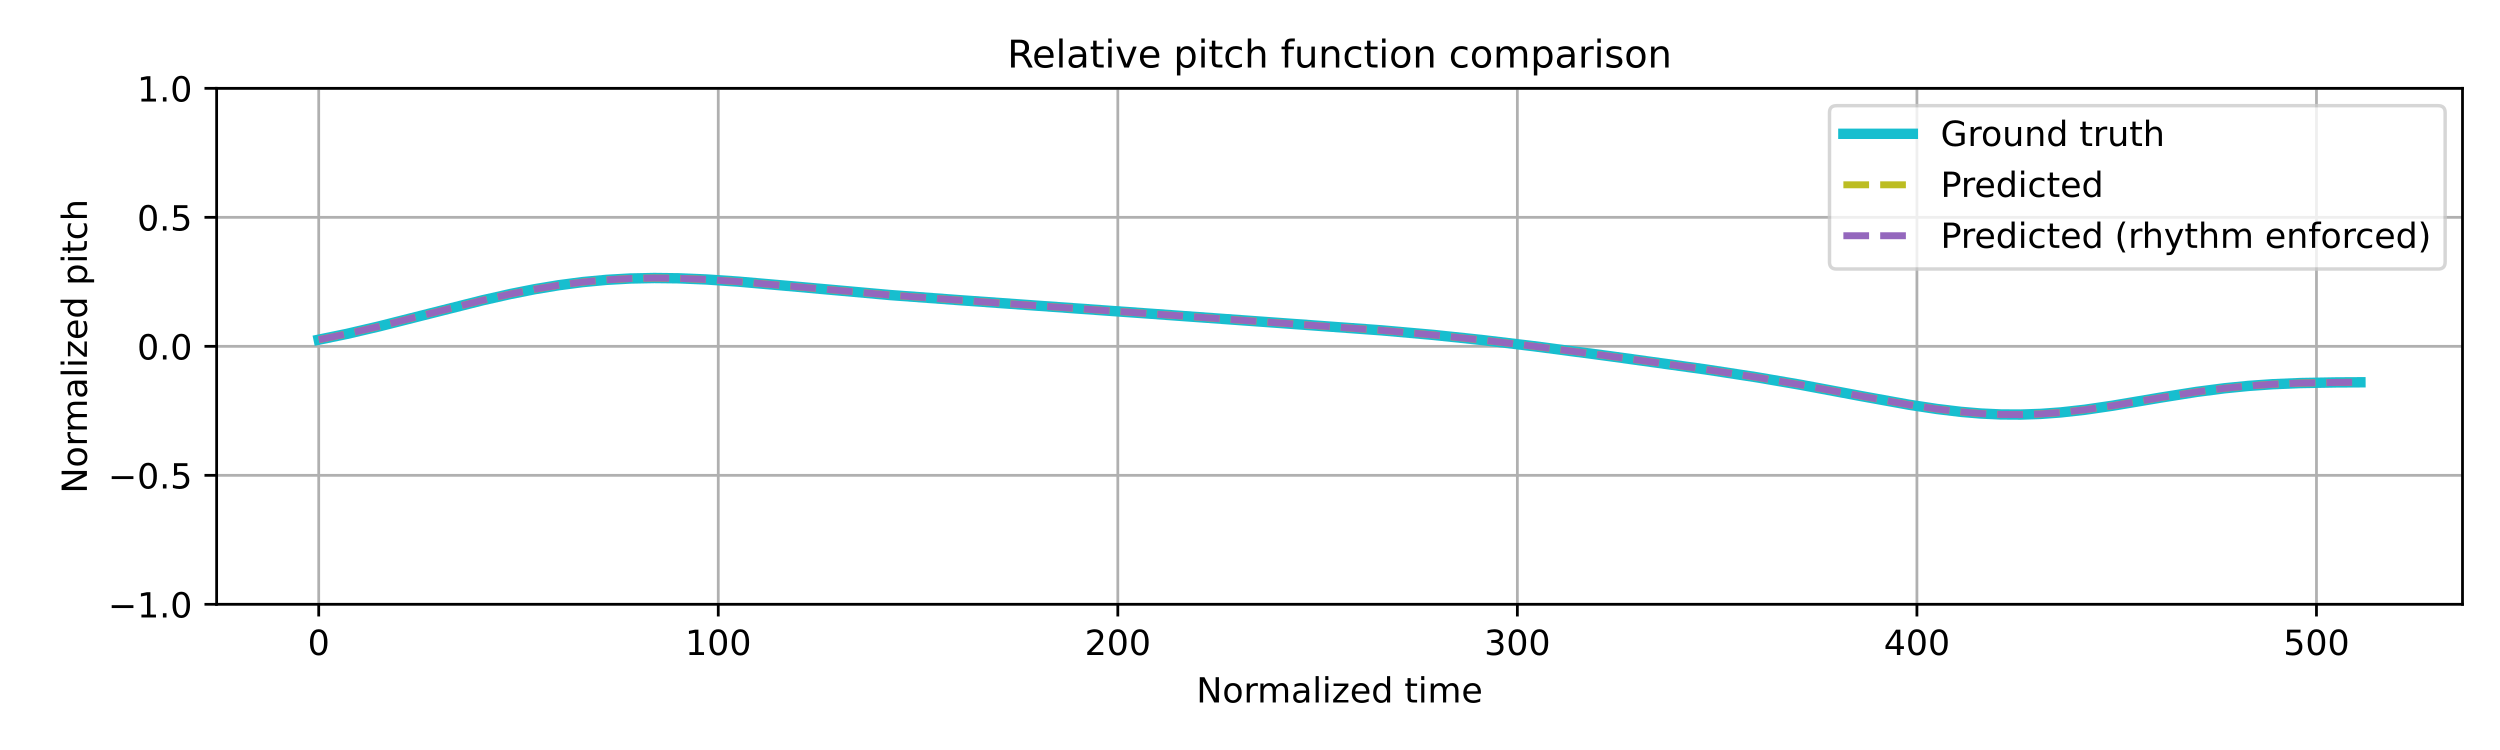
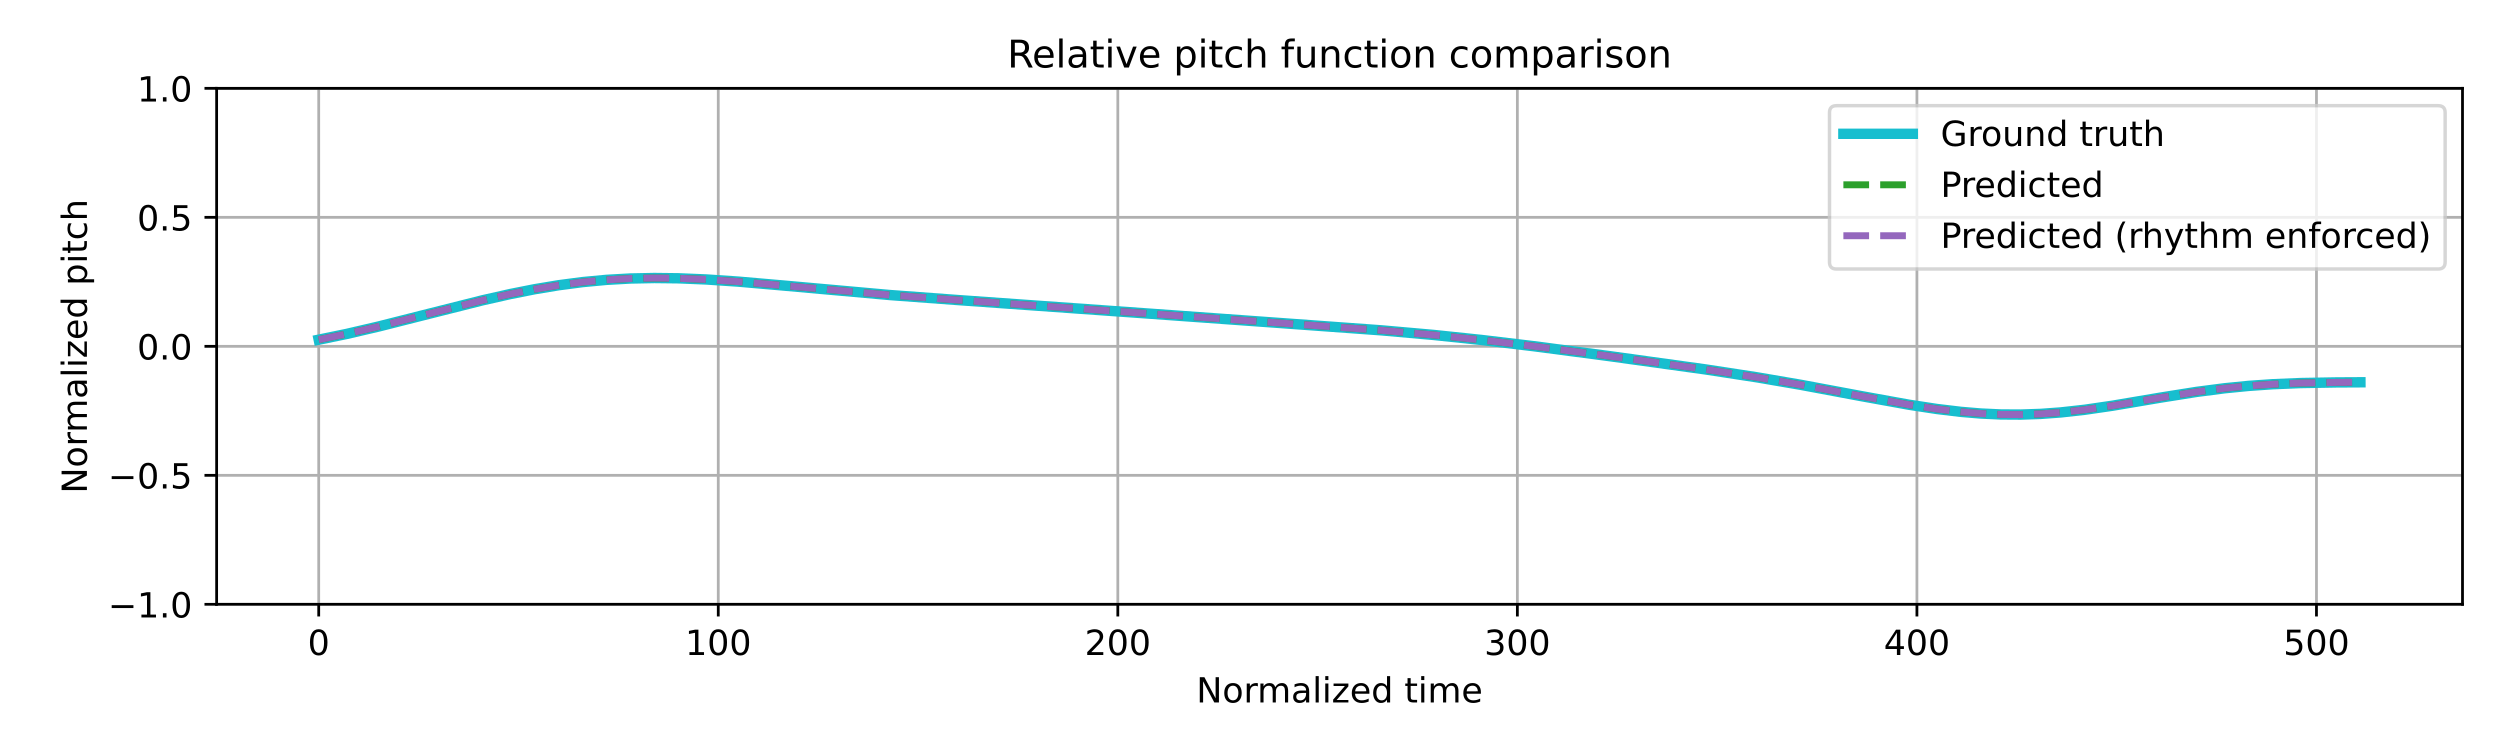
<svg xmlns="http://www.w3.org/2000/svg" xmlns:xlink="http://www.w3.org/1999/xlink" width="720pt" height="216pt" viewBox="0 0 720 216" version="1.1">
  <defs>
    <style type="text/css">*{stroke-linejoin: round; stroke-linecap: butt}</style>
  </defs>
  <g id="figure_1">
    <g id="patch_1">
      <path d="M 0 216  L 720 216  L 720 0  L 0 0  z " style="fill: #ffffff" />
    </g>
    <g id="axes_1">
      <g id="patch_2">
        <path d="M 62.39 174.04  L 709.2 174.04  L 709.2 25.44  L 62.39 25.44  z " style="fill: #ffffff" />
      </g>
      <g id="matplotlib.axis_1">
        <g id="xtick_1">
          <g id="line2d_1">
-             <path d="M 91.79 174.04  L 91.79 25.44  " clip-path="url(#p017bcaff00)" style="fill: none; stroke: #b0b0b0; stroke-width: 0.8; stroke-linecap: square" />
+             <path d="M 91.79 174.04  L 91.79 25.44  " clip-path="url(#pc39dac0de6)" style="fill: none; stroke: #b0b0b0; stroke-width: 0.8; stroke-linecap: square" />
          </g>
          <g id="line2d_2">
            <defs>
-               <path id="m28fe8fdbf1" d="M 0 0  L 0 3.5  " style="stroke: #000000; stroke-width: 0.8" />
-             </defs>
-             <g>
-               <use xlink:href="#m28fe8fdbf1" x="91.79" y="174.04" style="stroke: #000000; stroke-width: 0.8" />
+               <path id="m6694a2630f" d="M 0 0  L 0 3.5  " style="stroke: #000000; stroke-width: 0.8" />
+             </defs>
+             <g>
+               <use xlink:href="#m6694a2630f" x="91.79" y="174.04" style="stroke: #000000; stroke-width: 0.8" />
            </g>
          </g>
          <g id="text_1">
            <g transform="translate(88.60921 188.6384) scale(0.1 -0.1)">
              <defs>
                <path id="DejaVuSans-30" d="M 2034 4250  Q 1547 4250 1301 3770  Q 1056 3291 1056 2328  Q 1056 1369 1301 889  Q 1547 409 2034 409  Q 2525 409 2770 889  Q 3016 1369 3016 2328  Q 3016 3291 2770 3770  Q 2525 4250 2034 4250  z M 2034 4750  Q 2819 4750 3233 4129  Q 3647 3509 3647 2328  Q 3647 1150 3233 529  Q 2819 -91 2034 -91  Q 1250 -91 836 529  Q 422 1150 422 2328  Q 422 3509 836 4129  Q 1250 4750 2034 4750  z " transform="scale(0.015625)" />
              </defs>
              <use xlink:href="#DejaVuSans-30" />
            </g>
          </g>
        </g>
        <g id="xtick_2">
          <g id="line2d_3">
-             <path d="M 206.861 174.04  L 206.861 25.44  " clip-path="url(#p017bcaff00)" style="fill: none; stroke: #b0b0b0; stroke-width: 0.8; stroke-linecap: square" />
+             <path d="M 206.861 174.04  L 206.861 25.44  " clip-path="url(#pc39dac0de6)" style="fill: none; stroke: #b0b0b0; stroke-width: 0.8; stroke-linecap: square" />
          </g>
          <g id="line2d_4">
            <g>
-               <use xlink:href="#m28fe8fdbf1" x="206.861" y="174.04" style="stroke: #000000; stroke-width: 0.8" />
+               <use xlink:href="#m6694a2630f" x="206.861" y="174.04" style="stroke: #000000; stroke-width: 0.8" />
            </g>
          </g>
          <g id="text_2">
            <g transform="translate(197.317 188.6384) scale(0.1 -0.1)">
              <defs>
                <path id="DejaVuSans-31" d="M 794 531  L 1825 531  L 1825 4091  L 703 3866  L 703 4441  L 1819 4666  L 2450 4666  L 2450 531  L 3481 531  L 3481 0  L 794 0  L 794 531  z " transform="scale(0.015625)" />
              </defs>
              <use xlink:href="#DejaVuSans-31" />
              <use xlink:href="#DejaVuSans-30" transform="translate(63.62305 0)" />
              <use xlink:href="#DejaVuSans-30" transform="translate(127.2461 0)" />
            </g>
          </g>
        </g>
        <g id="xtick_3">
          <g id="line2d_5">
-             <path d="M 321.931 174.04  L 321.931 25.44  " clip-path="url(#p017bcaff00)" style="fill: none; stroke: #b0b0b0; stroke-width: 0.8; stroke-linecap: square" />
+             <path d="M 321.931 174.04  L 321.931 25.44  " clip-path="url(#pc39dac0de6)" style="fill: none; stroke: #b0b0b0; stroke-width: 0.8; stroke-linecap: square" />
          </g>
          <g id="line2d_6">
            <g>
-               <use xlink:href="#m28fe8fdbf1" x="321.931" y="174.04" style="stroke: #000000; stroke-width: 0.8" />
+               <use xlink:href="#m6694a2630f" x="321.931" y="174.04" style="stroke: #000000; stroke-width: 0.8" />
            </g>
          </g>
          <g id="text_3">
            <g transform="translate(312.3872 188.6384) scale(0.1 -0.1)">
              <defs>
                <path id="DejaVuSans-32" d="M 1228 531  L 3431 531  L 3431 0  L 469 0  L 469 531  Q 828 903 1448 1529  Q 2069 2156 2228 2338  Q 2531 2678 2651 2914  Q 2772 3150 2772 3378  Q 2772 3750 2511 3984  Q 2250 4219 1831 4219  Q 1534 4219 1204 4116  Q 875 4013 500 3803  L 500 4441  Q 881 4594 1212 4672  Q 1544 4750 1819 4750  Q 2544 4750 2975 4387  Q 3406 4025 3406 3419  Q 3406 3131 3298 2873  Q 3191 2616 2906 2266  Q 2828 2175 2409 1742  Q 1991 1309 1228 531  z " transform="scale(0.015625)" />
              </defs>
              <use xlink:href="#DejaVuSans-32" />
              <use xlink:href="#DejaVuSans-30" transform="translate(63.62305 0)" />
              <use xlink:href="#DejaVuSans-30" transform="translate(127.2461 0)" />
            </g>
          </g>
        </g>
        <g id="xtick_4">
          <g id="line2d_7">
-             <path d="M 437.001 174.04  L 437.001 25.44  " clip-path="url(#p017bcaff00)" style="fill: none; stroke: #b0b0b0; stroke-width: 0.8; stroke-linecap: square" />
+             <path d="M 437.001 174.04  L 437.001 25.44  " clip-path="url(#pc39dac0de6)" style="fill: none; stroke: #b0b0b0; stroke-width: 0.8; stroke-linecap: square" />
          </g>
          <g id="line2d_8">
            <g>
-               <use xlink:href="#m28fe8fdbf1" x="437.001" y="174.04" style="stroke: #000000; stroke-width: 0.8" />
+               <use xlink:href="#m6694a2630f" x="437.001" y="174.04" style="stroke: #000000; stroke-width: 0.8" />
            </g>
          </g>
          <g id="text_4">
            <g transform="translate(427.4575 188.6384) scale(0.1 -0.1)">
              <defs>
                <path id="DejaVuSans-33" d="M 2597 2516  Q 3050 2419 3304 2112  Q 3559 1806 3559 1356  Q 3559 666 3084 287  Q 2609 -91 1734 -91  Q 1441 -91 1130 -33  Q 819 25 488 141  L 488 750  Q 750 597 1062 519  Q 1375 441 1716 441  Q 2309 441 2620 675  Q 2931 909 2931 1356  Q 2931 1769 2642 2001  Q 2353 2234 1838 2234  L 1294 2234  L 1294 2753  L 1863 2753  Q 2328 2753 2575 2939  Q 2822 3125 2822 3475  Q 2822 3834 2567 4026  Q 2313 4219 1838 4219  Q 1578 4219 1281 4162  Q 984 4106 628 3988  L 628 4550  Q 988 4650 1302 4700  Q 1616 4750 1894 4750  Q 2613 4750 3031 4423  Q 3450 4097 3450 3541  Q 3450 3153 3228 2886  Q 3006 2619 2597 2516  z " transform="scale(0.015625)" />
              </defs>
              <use xlink:href="#DejaVuSans-33" />
              <use xlink:href="#DejaVuSans-30" transform="translate(63.62305 0)" />
              <use xlink:href="#DejaVuSans-30" transform="translate(127.2461 0)" />
            </g>
          </g>
        </g>
        <g id="xtick_5">
          <g id="line2d_9">
-             <path d="M 552.072 174.04  L 552.072 25.44  " clip-path="url(#p017bcaff00)" style="fill: none; stroke: #b0b0b0; stroke-width: 0.8; stroke-linecap: square" />
+             <path d="M 552.072 174.04  L 552.072 25.44  " clip-path="url(#pc39dac0de6)" style="fill: none; stroke: #b0b0b0; stroke-width: 0.8; stroke-linecap: square" />
          </g>
          <g id="line2d_10">
            <g>
-               <use xlink:href="#m28fe8fdbf1" x="552.072" y="174.04" style="stroke: #000000; stroke-width: 0.8" />
+               <use xlink:href="#m6694a2630f" x="552.072" y="174.04" style="stroke: #000000; stroke-width: 0.8" />
            </g>
          </g>
          <g id="text_5">
            <g transform="translate(542.5278 188.6384) scale(0.1 -0.1)">
              <defs>
                <path id="DejaVuSans-34" d="M 2419 4116  L 825 1625  L 2419 1625  L 2419 4116  z M 2253 4666  L 3047 4666  L 3047 1625  L 3713 1625  L 3713 1100  L 3047 1100  L 3047 0  L 2419 0  L 2419 1100  L 313 1100  L 313 1709  L 2253 4666  z " transform="scale(0.015625)" />
              </defs>
              <use xlink:href="#DejaVuSans-34" />
              <use xlink:href="#DejaVuSans-30" transform="translate(63.62305 0)" />
              <use xlink:href="#DejaVuSans-30" transform="translate(127.2461 0)" />
            </g>
          </g>
        </g>
        <g id="xtick_6">
          <g id="line2d_11">
-             <path d="M 667.142 174.04  L 667.142 25.44  " clip-path="url(#p017bcaff00)" style="fill: none; stroke: #b0b0b0; stroke-width: 0.8; stroke-linecap: square" />
+             <path d="M 667.142 174.04  L 667.142 25.44  " clip-path="url(#pc39dac0de6)" style="fill: none; stroke: #b0b0b0; stroke-width: 0.8; stroke-linecap: square" />
          </g>
          <g id="line2d_12">
            <g>
-               <use xlink:href="#m28fe8fdbf1" x="667.142" y="174.04" style="stroke: #000000; stroke-width: 0.8" />
+               <use xlink:href="#m6694a2630f" x="667.142" y="174.04" style="stroke: #000000; stroke-width: 0.8" />
            </g>
          </g>
          <g id="text_6">
            <g transform="translate(657.5981 188.6384) scale(0.1 -0.1)">
              <defs>
                <path id="DejaVuSans-35" d="M 691 4666  L 3169 4666  L 3169 4134  L 1269 4134  L 1269 2991  Q 1406 3038 1543 3061  Q 1681 3084 1819 3084  Q 2600 3084 3056 2656  Q 3513 2228 3513 1497  Q 3513 744 3044 326  Q 2575 -91 1722 -91  Q 1428 -91 1123 -41  Q 819 9 494 109  L 494 744  Q 775 591 1075 516  Q 1375 441 1709 441  Q 2250 441 2565 725  Q 2881 1009 2881 1497  Q 2881 1984 2565 2268  Q 2250 2553 1709 2553  Q 1456 2553 1204 2497  Q 953 2441 691 2322  L 691 4666  z " transform="scale(0.015625)" />
              </defs>
              <use xlink:href="#DejaVuSans-35" />
              <use xlink:href="#DejaVuSans-30" transform="translate(63.62305 0)" />
              <use xlink:href="#DejaVuSans-30" transform="translate(127.2461 0)" />
            </g>
          </g>
        </g>
        <g id="text_7">
          <g transform="translate(344.5544 202.3166) scale(0.1 -0.1)">
            <defs>
              <path id="DejaVuSans-4e" d="M 628 4666  L 1478 4666  L 3547 763  L 3547 4666  L 4159 4666  L 4159 0  L 3309 0  L 1241 3903  L 1241 0  L 628 0  L 628 4666  z " transform="scale(0.015625)" />
              <path id="DejaVuSans-6f" d="M 1959 3097  Q 1497 3097 1228 2736  Q 959 2375 959 1747  Q 959 1119 1226 758  Q 1494 397 1959 397  Q 2419 397 2687 759  Q 2956 1122 2956 1747  Q 2956 2369 2687 2733  Q 2419 3097 1959 3097  z M 1959 3584  Q 2709 3584 3137 3096  Q 3566 2609 3566 1747  Q 3566 888 3137 398  Q 2709 -91 1959 -91  Q 1206 -91 779 398  Q 353 888 353 1747  Q 353 2609 779 3096  Q 1206 3584 1959 3584  z " transform="scale(0.015625)" />
              <path id="DejaVuSans-72" d="M 2631 2963  Q 2534 3019 2420 3045  Q 2306 3072 2169 3072  Q 1681 3072 1420 2755  Q 1159 2438 1159 1844  L 1159 0  L 581 0  L 581 3500  L 1159 3500  L 1159 2956  Q 1341 3275 1631 3429  Q 1922 3584 2338 3584  Q 2397 3584 2469 3576  Q 2541 3569 2628 3553  L 2631 2963  z " transform="scale(0.015625)" />
              <path id="DejaVuSans-6d" d="M 3328 2828  Q 3544 3216 3844 3400  Q 4144 3584 4550 3584  Q 5097 3584 5394 3201  Q 5691 2819 5691 2113  L 5691 0  L 5113 0  L 5113 2094  Q 5113 2597 4934 2840  Q 4756 3084 4391 3084  Q 3944 3084 3684 2787  Q 3425 2491 3425 1978  L 3425 0  L 2847 0  L 2847 2094  Q 2847 2600 2669 2842  Q 2491 3084 2119 3084  Q 1678 3084 1418 2786  Q 1159 2488 1159 1978  L 1159 0  L 581 0  L 581 3500  L 1159 3500  L 1159 2956  Q 1356 3278 1631 3431  Q 1906 3584 2284 3584  Q 2666 3584 2933 3390  Q 3200 3197 3328 2828  z " transform="scale(0.015625)" />
              <path id="DejaVuSans-61" d="M 2194 1759  Q 1497 1759 1228 1600  Q 959 1441 959 1056  Q 959 750 1161 570  Q 1363 391 1709 391  Q 2188 391 2477 730  Q 2766 1069 2766 1631  L 2766 1759  L 2194 1759  z M 3341 1997  L 3341 0  L 2766 0  L 2766 531  Q 2569 213 2275 61  Q 1981 -91 1556 -91  Q 1019 -91 701 211  Q 384 513 384 1019  Q 384 1609 779 1909  Q 1175 2209 1959 2209  L 2766 2209  L 2766 2266  Q 2766 2663 2505 2880  Q 2244 3097 1772 3097  Q 1472 3097 1187 3025  Q 903 2953 641 2809  L 641 3341  Q 956 3463 1253 3523  Q 1550 3584 1831 3584  Q 2591 3584 2966 3190  Q 3341 2797 3341 1997  z " transform="scale(0.015625)" />
              <path id="DejaVuSans-6c" d="M 603 4863  L 1178 4863  L 1178 0  L 603 0  L 603 4863  z " transform="scale(0.015625)" />
              <path id="DejaVuSans-69" d="M 603 3500  L 1178 3500  L 1178 0  L 603 0  L 603 3500  z M 603 4863  L 1178 4863  L 1178 4134  L 603 4134  L 603 4863  z " transform="scale(0.015625)" />
              <path id="DejaVuSans-7a" d="M 353 3500  L 3084 3500  L 3084 2975  L 922 459  L 3084 459  L 3084 0  L 275 0  L 275 525  L 2438 3041  L 353 3041  L 353 3500  z " transform="scale(0.015625)" />
              <path id="DejaVuSans-65" d="M 3597 1894  L 3597 1613  L 953 1613  Q 991 1019 1311 708  Q 1631 397 2203 397  Q 2534 397 2845 478  Q 3156 559 3463 722  L 3463 178  Q 3153 47 2828 -22  Q 2503 -91 2169 -91  Q 1331 -91 842 396  Q 353 884 353 1716  Q 353 2575 817 3079  Q 1281 3584 2069 3584  Q 2775 3584 3186 3129  Q 3597 2675 3597 1894  z M 3022 2063  Q 3016 2534 2758 2815  Q 2500 3097 2075 3097  Q 1594 3097 1305 2825  Q 1016 2553 972 2059  L 3022 2063  z " transform="scale(0.015625)" />
              <path id="DejaVuSans-64" d="M 2906 2969  L 2906 4863  L 3481 4863  L 3481 0  L 2906 0  L 2906 525  Q 2725 213 2448 61  Q 2172 -91 1784 -91  Q 1150 -91 751 415  Q 353 922 353 1747  Q 353 2572 751 3078  Q 1150 3584 1784 3584  Q 2172 3584 2448 3432  Q 2725 3281 2906 2969  z M 947 1747  Q 947 1113 1208 752  Q 1469 391 1925 391  Q 2381 391 2643 752  Q 2906 1113 2906 1747  Q 2906 2381 2643 2742  Q 2381 3103 1925 3103  Q 1469 3103 1208 2742  Q 947 2381 947 1747  z " transform="scale(0.015625)" />
              <path id="DejaVuSans-20" transform="scale(0.015625)" />
              <path id="DejaVuSans-74" d="M 1172 4494  L 1172 3500  L 2356 3500  L 2356 3053  L 1172 3053  L 1172 1153  Q 1172 725 1289 603  Q 1406 481 1766 481  L 2356 481  L 2356 0  L 1766 0  Q 1100 0 847 248  Q 594 497 594 1153  L 594 3053  L 172 3053  L 172 3500  L 594 3500  L 594 4494  L 1172 4494  z " transform="scale(0.015625)" />
            </defs>
            <use xlink:href="#DejaVuSans-4e" />
            <use xlink:href="#DejaVuSans-6f" transform="translate(74.80469 0)" />
            <use xlink:href="#DejaVuSans-72" transform="translate(135.9863 0)" />
            <use xlink:href="#DejaVuSans-6d" transform="translate(175.3496 0)" />
            <use xlink:href="#DejaVuSans-61" transform="translate(272.7617 0)" />
            <use xlink:href="#DejaVuSans-6c" transform="translate(334.041 0)" />
            <use xlink:href="#DejaVuSans-69" transform="translate(361.8242 0)" />
            <use xlink:href="#DejaVuSans-7a" transform="translate(389.6074 0)" />
            <use xlink:href="#DejaVuSans-65" transform="translate(442.0977 0)" />
            <use xlink:href="#DejaVuSans-64" transform="translate(503.6211 0)" />
            <use xlink:href="#DejaVuSans-20" transform="translate(567.0977 0)" />
            <use xlink:href="#DejaVuSans-74" transform="translate(598.8848 0)" />
            <use xlink:href="#DejaVuSans-69" transform="translate(638.0938 0)" />
            <use xlink:href="#DejaVuSans-6d" transform="translate(665.877 0)" />
            <use xlink:href="#DejaVuSans-65" transform="translate(763.2891 0)" />
          </g>
        </g>
      </g>
      <g id="matplotlib.axis_2">
        <g id="ytick_1">
          <g id="line2d_13">
-             <path d="M 62.39 174.04  L 709.2 174.04  " clip-path="url(#p017bcaff00)" style="fill: none; stroke: #b0b0b0; stroke-width: 0.8; stroke-linecap: square" />
+             <path d="M 62.39 174.04  L 709.2 174.04  " clip-path="url(#pc39dac0de6)" style="fill: none; stroke: #b0b0b0; stroke-width: 0.8; stroke-linecap: square" />
          </g>
          <g id="line2d_14">
            <defs>
-               <path id="m8656217e10" d="M 0 0  L -3.5 0  " style="stroke: #000000; stroke-width: 0.8" />
-             </defs>
-             <g>
-               <use xlink:href="#m8656217e10" x="62.39" y="174.04" style="stroke: #000000; stroke-width: 0.8" />
+               <path id="ma6b845234e" d="M 0 0  L -3.5 0  " style="stroke: #000000; stroke-width: 0.8" />
+             </defs>
+             <g>
+               <use xlink:href="#ma6b845234e" x="62.39" y="174.04" style="stroke: #000000; stroke-width: 0.8" />
            </g>
          </g>
          <g id="text_8">
            <g transform="translate(31.10719 177.8392) scale(0.1 -0.1)">
              <defs>
                <path id="DejaVuSans-2212" d="M 678 2272  L 4684 2272  L 4684 1741  L 678 1741  L 678 2272  z " transform="scale(0.015625)" />
                <path id="DejaVuSans-2e" d="M 684 794  L 1344 794  L 1344 0  L 684 0  L 684 794  z " transform="scale(0.015625)" />
              </defs>
              <use xlink:href="#DejaVuSans-2212" />
              <use xlink:href="#DejaVuSans-31" transform="translate(83.78906 0)" />
              <use xlink:href="#DejaVuSans-2e" transform="translate(147.4121 0)" />
              <use xlink:href="#DejaVuSans-30" transform="translate(179.1992 0)" />
            </g>
          </g>
        </g>
        <g id="ytick_2">
          <g id="line2d_15">
-             <path d="M 62.39 136.89  L 709.2 136.89  " clip-path="url(#p017bcaff00)" style="fill: none; stroke: #b0b0b0; stroke-width: 0.8; stroke-linecap: square" />
+             <path d="M 62.39 136.89  L 709.2 136.89  " clip-path="url(#pc39dac0de6)" style="fill: none; stroke: #b0b0b0; stroke-width: 0.8; stroke-linecap: square" />
          </g>
          <g id="line2d_16">
            <g>
-               <use xlink:href="#m8656217e10" x="62.39" y="136.89" style="stroke: #000000; stroke-width: 0.8" />
+               <use xlink:href="#ma6b845234e" x="62.39" y="136.89" style="stroke: #000000; stroke-width: 0.8" />
            </g>
          </g>
          <g id="text_9">
            <g transform="translate(31.10719 140.6892) scale(0.1 -0.1)">
              <use xlink:href="#DejaVuSans-2212" />
              <use xlink:href="#DejaVuSans-30" transform="translate(83.78906 0)" />
              <use xlink:href="#DejaVuSans-2e" transform="translate(147.4121 0)" />
              <use xlink:href="#DejaVuSans-35" transform="translate(179.1992 0)" />
            </g>
          </g>
        </g>
        <g id="ytick_3">
          <g id="line2d_17">
-             <path d="M 62.39 99.74  L 709.2 99.74  " clip-path="url(#p017bcaff00)" style="fill: none; stroke: #b0b0b0; stroke-width: 0.8; stroke-linecap: square" />
+             <path d="M 62.39 99.74  L 709.2 99.74  " clip-path="url(#pc39dac0de6)" style="fill: none; stroke: #b0b0b0; stroke-width: 0.8; stroke-linecap: square" />
          </g>
          <g id="line2d_18">
            <g>
-               <use xlink:href="#m8656217e10" x="62.39" y="99.74" style="stroke: #000000; stroke-width: 0.8" />
+               <use xlink:href="#ma6b845234e" x="62.39" y="99.74" style="stroke: #000000; stroke-width: 0.8" />
            </g>
          </g>
          <g id="text_10">
            <g transform="translate(39.48687 103.5392) scale(0.1 -0.1)">
              <use xlink:href="#DejaVuSans-30" />
              <use xlink:href="#DejaVuSans-2e" transform="translate(63.62305 0)" />
              <use xlink:href="#DejaVuSans-30" transform="translate(95.41016 0)" />
            </g>
          </g>
        </g>
        <g id="ytick_4">
          <g id="line2d_19">
-             <path d="M 62.39 62.59  L 709.2 62.59  " clip-path="url(#p017bcaff00)" style="fill: none; stroke: #b0b0b0; stroke-width: 0.8; stroke-linecap: square" />
+             <path d="M 62.39 62.59  L 709.2 62.59  " clip-path="url(#pc39dac0de6)" style="fill: none; stroke: #b0b0b0; stroke-width: 0.8; stroke-linecap: square" />
          </g>
          <g id="line2d_20">
            <g>
-               <use xlink:href="#m8656217e10" x="62.39" y="62.59" style="stroke: #000000; stroke-width: 0.8" />
+               <use xlink:href="#ma6b845234e" x="62.39" y="62.59" style="stroke: #000000; stroke-width: 0.8" />
            </g>
          </g>
          <g id="text_11">
            <g transform="translate(39.48687 66.38922) scale(0.1 -0.1)">
              <use xlink:href="#DejaVuSans-30" />
              <use xlink:href="#DejaVuSans-2e" transform="translate(63.62305 0)" />
              <use xlink:href="#DejaVuSans-35" transform="translate(95.41016 0)" />
            </g>
          </g>
        </g>
        <g id="ytick_5">
          <g id="line2d_21">
-             <path d="M 62.39 25.44  L 709.2 25.44  " clip-path="url(#p017bcaff00)" style="fill: none; stroke: #b0b0b0; stroke-width: 0.8; stroke-linecap: square" />
+             <path d="M 62.39 25.44  L 709.2 25.44  " clip-path="url(#pc39dac0de6)" style="fill: none; stroke: #b0b0b0; stroke-width: 0.8; stroke-linecap: square" />
          </g>
          <g id="line2d_22">
            <g>
-               <use xlink:href="#m8656217e10" x="62.39" y="25.44" style="stroke: #000000; stroke-width: 0.8" />
+               <use xlink:href="#ma6b845234e" x="62.39" y="25.44" style="stroke: #000000; stroke-width: 0.8" />
            </g>
          </g>
          <g id="text_12">
            <g transform="translate(39.48687 29.23922) scale(0.1 -0.1)">
              <use xlink:href="#DejaVuSans-31" />
              <use xlink:href="#DejaVuSans-2e" transform="translate(63.62305 0)" />
              <use xlink:href="#DejaVuSans-30" transform="translate(95.41016 0)" />
            </g>
          </g>
        </g>
        <g id="text_13">
          <g transform="translate(25.0275 142.1259) rotate(-90) scale(0.1 -0.1)">
            <defs>
              <path id="DejaVuSans-70" d="M 1159 525  L 1159 -1331  L 581 -1331  L 581 3500  L 1159 3500  L 1159 2969  Q 1341 3281 1617 3432  Q 1894 3584 2278 3584  Q 2916 3584 3314 3078  Q 3713 2572 3713 1747  Q 3713 922 3314 415  Q 2916 -91 2278 -91  Q 1894 -91 1617 61  Q 1341 213 1159 525  z M 3116 1747  Q 3116 2381 2855 2742  Q 2594 3103 2138 3103  Q 1681 3103 1420 2742  Q 1159 2381 1159 1747  Q 1159 1113 1420 752  Q 1681 391 2138 391  Q 2594 391 2855 752  Q 3116 1113 3116 1747  z " transform="scale(0.015625)" />
              <path id="DejaVuSans-63" d="M 3122 3366  L 3122 2828  Q 2878 2963 2633 3030  Q 2388 3097 2138 3097  Q 1578 3097 1268 2742  Q 959 2388 959 1747  Q 959 1106 1268 751  Q 1578 397 2138 397  Q 2388 397 2633 464  Q 2878 531 3122 666  L 3122 134  Q 2881 22 2623 -34  Q 2366 -91 2075 -91  Q 1284 -91 818 406  Q 353 903 353 1747  Q 353 2603 823 3093  Q 1294 3584 2113 3584  Q 2378 3584 2631 3529  Q 2884 3475 3122 3366  z " transform="scale(0.015625)" />
              <path id="DejaVuSans-68" d="M 3513 2113  L 3513 0  L 2938 0  L 2938 2094  Q 2938 2591 2744 2837  Q 2550 3084 2163 3084  Q 1697 3084 1428 2787  Q 1159 2491 1159 1978  L 1159 0  L 581 0  L 581 4863  L 1159 4863  L 1159 2956  Q 1366 3272 1645 3428  Q 1925 3584 2291 3584  Q 2894 3584 3203 3211  Q 3513 2838 3513 2113  z " transform="scale(0.015625)" />
            </defs>
            <use xlink:href="#DejaVuSans-4e" />
            <use xlink:href="#DejaVuSans-6f" transform="translate(74.80469 0)" />
            <use xlink:href="#DejaVuSans-72" transform="translate(135.9863 0)" />
            <use xlink:href="#DejaVuSans-6d" transform="translate(175.3496 0)" />
            <use xlink:href="#DejaVuSans-61" transform="translate(272.7617 0)" />
            <use xlink:href="#DejaVuSans-6c" transform="translate(334.041 0)" />
            <use xlink:href="#DejaVuSans-69" transform="translate(361.8242 0)" />
            <use xlink:href="#DejaVuSans-7a" transform="translate(389.6074 0)" />
            <use xlink:href="#DejaVuSans-65" transform="translate(442.0977 0)" />
            <use xlink:href="#DejaVuSans-64" transform="translate(503.6211 0)" />
            <use xlink:href="#DejaVuSans-20" transform="translate(567.0977 0)" />
            <use xlink:href="#DejaVuSans-70" transform="translate(598.8848 0)" />
            <use xlink:href="#DejaVuSans-69" transform="translate(662.3613 0)" />
            <use xlink:href="#DejaVuSans-74" transform="translate(690.1445 0)" />
            <use xlink:href="#DejaVuSans-63" transform="translate(729.3535 0)" />
            <use xlink:href="#DejaVuSans-68" transform="translate(784.334 0)" />
          </g>
        </g>
      </g>
      <g id="line2d_23">
-         <path d="M 91.79 97.829  L 99.845 96.171  L 109.051 94.031  L 121.709 90.829  L 138.969 86.484  L 147.024 84.67  L 153.928 83.304  L 160.833 82.155  L 167.737 81.248  L 174.641 80.599  L 181.545 80.21  L 188.449 80.068  L 195.354 80.151  L 203.409 80.486  L 212.614 81.106  L 225.272 82.203  L 256.341 84.975  L 275.903 86.418  L 331.137 90.335  L 367.959 92.976  L 397.877 95.139  L 412.837 96.46  L 426.645 97.904  L 441.604 99.694  L 463.467 102.559  L 491.084 106.379  L 506.043 108.674  L 518.701 110.842  L 535.962 114.066  L 549.77 116.56  L 557.825 117.789  L 564.729 118.614  L 570.483 119.095  L 576.236 119.363  L 581.99 119.399  L 587.743 119.202  L 593.497 118.78  L 600.401 118.012  L 608.456 116.838  L 622.264 114.508  L 632.621 112.865  L 640.676 111.821  L 647.58 111.14  L 654.484 110.66  L 662.539 110.322  L 672.895 110.136  L 679.8 110.099  L 679.8 110.099  " clip-path="url(#p017bcaff00)" style="fill: none; stroke: #17becf; stroke-width: 3; stroke-linecap: square" />
+         <path d="M 91.79 97.829  L 99.845 96.171  L 109.051 94.031  L 121.709 90.829  L 138.969 86.484  L 147.024 84.67  L 153.928 83.304  L 160.833 82.155  L 167.737 81.248  L 174.641 80.599  L 181.545 80.21  L 188.449 80.068  L 195.354 80.151  L 203.409 80.486  L 212.614 81.106  L 225.272 82.203  L 256.341 84.975  L 275.903 86.418  L 331.137 90.335  L 367.959 92.976  L 397.877 95.139  L 412.837 96.46  L 426.645 97.904  L 441.604 99.694  L 463.467 102.559  L 491.084 106.379  L 506.043 108.674  L 518.701 110.842  L 535.962 114.066  L 549.77 116.56  L 557.825 117.789  L 564.729 118.614  L 570.483 119.095  L 576.236 119.363  L 581.99 119.399  L 587.743 119.202  L 593.497 118.78  L 600.401 118.012  L 608.456 116.838  L 622.264 114.508  L 632.621 112.865  L 640.676 111.821  L 647.58 111.14  L 654.484 110.66  L 662.539 110.322  L 672.895 110.136  L 679.8 110.099  L 679.8 110.099  " clip-path="url(#pc39dac0de6)" style="fill: none; stroke: #17becf; stroke-width: 3; stroke-linecap: square" />
      </g>
      <g id="line2d_24">
-         <path d="M 91.79 97.829  L 99.845 96.171  L 109.051 94.031  L 121.709 90.829  L 138.969 86.484  L 147.024 84.67  L 153.928 83.304  L 160.833 82.155  L 167.737 81.248  L 174.641 80.599  L 181.545 80.21  L 188.449 80.068  L 195.354 80.151  L 203.409 80.486  L 212.614 81.106  L 225.272 82.203  L 256.341 84.975  L 275.903 86.418  L 331.137 90.335  L 367.959 92.976  L 397.877 95.139  L 412.837 96.46  L 426.645 97.904  L 441.604 99.694  L 463.467 102.559  L 491.084 106.379  L 506.043 108.674  L 518.701 110.842  L 535.962 114.066  L 549.77 116.56  L 557.825 117.789  L 564.729 118.614  L 570.483 119.095  L 576.236 119.363  L 581.99 119.399  L 587.743 119.202  L 593.497 118.78  L 600.401 118.012  L 608.456 116.838  L 622.264 114.508  L 632.621 112.865  L 640.676 111.821  L 647.58 111.14  L 654.484 110.66  L 662.539 110.322  L 672.895 110.136  L 679.8 110.099  L 679.8 110.099  " clip-path="url(#p017bcaff00)" style="fill: none; stroke-dasharray: 7.4,3.2; stroke-dashoffset: 0; stroke: #bcbd22; stroke-width: 2" />
+         <path d="M 91.79 97.829  L 99.845 96.171  L 109.051 94.031  L 121.709 90.829  L 138.969 86.484  L 147.024 84.67  L 153.928 83.304  L 160.833 82.155  L 167.737 81.248  L 174.641 80.599  L 181.545 80.21  L 188.449 80.068  L 195.354 80.151  L 203.409 80.486  L 212.614 81.106  L 225.272 82.203  L 256.341 84.975  L 275.903 86.418  L 331.137 90.335  L 367.959 92.976  L 397.877 95.139  L 412.837 96.46  L 426.645 97.904  L 441.604 99.694  L 463.467 102.559  L 491.084 106.379  L 506.043 108.674  L 518.701 110.842  L 535.962 114.066  L 549.77 116.56  L 557.825 117.789  L 564.729 118.614  L 570.483 119.095  L 576.236 119.363  L 581.99 119.399  L 587.743 119.202  L 593.497 118.78  L 600.401 118.012  L 608.456 116.838  L 622.264 114.508  L 632.621 112.865  L 640.676 111.821  L 647.58 111.14  L 654.484 110.66  L 662.539 110.322  L 672.895 110.136  L 679.8 110.099  L 679.8 110.099  " clip-path="url(#pc39dac0de6)" style="fill: none; stroke-dasharray: 7.4,3.2; stroke-dashoffset: 0; stroke: #2ca02c; stroke-width: 2" />
      </g>
      <g id="line2d_25">
-         <path d="M 91.79 97.829  L 99.845 96.171  L 109.051 94.031  L 121.709 90.829  L 138.969 86.484  L 147.024 84.67  L 153.928 83.304  L 160.833 82.155  L 167.737 81.248  L 174.641 80.599  L 181.545 80.21  L 188.449 80.068  L 195.354 80.151  L 203.409 80.486  L 212.614 81.106  L 225.272 82.203  L 256.341 84.975  L 275.903 86.418  L 331.137 90.335  L 367.959 92.976  L 397.877 95.139  L 412.837 96.46  L 426.645 97.904  L 441.604 99.694  L 463.467 102.559  L 491.084 106.379  L 506.043 108.674  L 518.701 110.842  L 535.962 114.066  L 549.77 116.56  L 557.825 117.789  L 564.729 118.614  L 570.483 119.095  L 576.236 119.363  L 581.99 119.399  L 587.743 119.202  L 593.497 118.78  L 600.401 118.012  L 608.456 116.838  L 622.264 114.508  L 632.621 112.865  L 640.676 111.821  L 647.58 111.14  L 654.484 110.66  L 662.539 110.322  L 672.895 110.136  L 679.8 110.099  L 679.8 110.099  " clip-path="url(#p017bcaff00)" style="fill: none; stroke-dasharray: 7.4,3.2; stroke-dashoffset: 0; stroke: #9467bd; stroke-width: 2" />
+         <path d="M 91.79 97.829  L 99.845 96.171  L 109.051 94.031  L 121.709 90.829  L 138.969 86.484  L 147.024 84.67  L 153.928 83.304  L 160.833 82.155  L 167.737 81.248  L 174.641 80.599  L 181.545 80.21  L 188.449 80.068  L 195.354 80.151  L 203.409 80.486  L 212.614 81.106  L 225.272 82.203  L 256.341 84.975  L 275.903 86.418  L 331.137 90.335  L 367.959 92.976  L 397.877 95.139  L 412.837 96.46  L 426.645 97.904  L 441.604 99.694  L 463.467 102.559  L 491.084 106.379  L 506.043 108.674  L 518.701 110.842  L 535.962 114.066  L 549.77 116.56  L 557.825 117.789  L 564.729 118.614  L 570.483 119.095  L 576.236 119.363  L 581.99 119.399  L 587.743 119.202  L 593.497 118.78  L 600.401 118.012  L 608.456 116.838  L 622.264 114.508  L 632.621 112.865  L 640.676 111.821  L 647.58 111.14  L 654.484 110.66  L 662.539 110.322  L 672.895 110.136  L 679.8 110.099  L 679.8 110.099  " clip-path="url(#pc39dac0de6)" style="fill: none; stroke-dasharray: 7.4,3.2; stroke-dashoffset: 0; stroke: #9467bd; stroke-width: 2" />
      </g>
      <g id="patch_3">
        <path d="M 62.39 174.04  L 62.39 25.44  " style="fill: none; stroke: #000000; stroke-width: 0.8; stroke-linejoin: miter; stroke-linecap: square" />
      </g>
      <g id="patch_4">
        <path d="M 709.2 174.04  L 709.2 25.44  " style="fill: none; stroke: #000000; stroke-width: 0.8; stroke-linejoin: miter; stroke-linecap: square" />
      </g>
      <g id="patch_5">
        <path d="M 62.39 174.04  L 709.2 174.04  " style="fill: none; stroke: #000000; stroke-width: 0.8; stroke-linejoin: miter; stroke-linecap: square" />
      </g>
      <g id="patch_6">
        <path d="M 62.39 25.44  L 709.2 25.44  " style="fill: none; stroke: #000000; stroke-width: 0.8; stroke-linejoin: miter; stroke-linecap: square" />
      </g>
      <g id="text_14">
        <g transform="translate(290.1045 19.44) scale(0.11 -0.11)">
          <defs>
            <path id="DejaVuSans-52" d="M 2841 2188  Q 3044 2119 3236 1894  Q 3428 1669 3622 1275  L 4263 0  L 3584 0  L 2988 1197  Q 2756 1666 2539 1819  Q 2322 1972 1947 1972  L 1259 1972  L 1259 0  L 628 0  L 628 4666  L 2053 4666  Q 2853 4666 3247 4331  Q 3641 3997 3641 3322  Q 3641 2881 3436 2590  Q 3231 2300 2841 2188  z M 1259 4147  L 1259 2491  L 2053 2491  Q 2509 2491 2742 2702  Q 2975 2913 2975 3322  Q 2975 3731 2742 3939  Q 2509 4147 2053 4147  L 1259 4147  z " transform="scale(0.015625)" />
            <path id="DejaVuSans-76" d="M 191 3500  L 800 3500  L 1894 563  L 2988 3500  L 3597 3500  L 2284 0  L 1503 0  L 191 3500  z " transform="scale(0.015625)" />
            <path id="DejaVuSans-66" d="M 2375 4863  L 2375 4384  L 1825 4384  Q 1516 4384 1395 4259  Q 1275 4134 1275 3809  L 1275 3500  L 2222 3500  L 2222 3053  L 1275 3053  L 1275 0  L 697 0  L 697 3053  L 147 3053  L 147 3500  L 697 3500  L 697 3744  Q 697 4328 969 4595  Q 1241 4863 1831 4863  L 2375 4863  z " transform="scale(0.015625)" />
            <path id="DejaVuSans-75" d="M 544 1381  L 544 3500  L 1119 3500  L 1119 1403  Q 1119 906 1312 657  Q 1506 409 1894 409  Q 2359 409 2629 706  Q 2900 1003 2900 1516  L 2900 3500  L 3475 3500  L 3475 0  L 2900 0  L 2900 538  Q 2691 219 2414 64  Q 2138 -91 1772 -91  Q 1169 -91 856 284  Q 544 659 544 1381  z M 1991 3584  L 1991 3584  z " transform="scale(0.015625)" />
            <path id="DejaVuSans-6e" d="M 3513 2113  L 3513 0  L 2938 0  L 2938 2094  Q 2938 2591 2744 2837  Q 2550 3084 2163 3084  Q 1697 3084 1428 2787  Q 1159 2491 1159 1978  L 1159 0  L 581 0  L 581 3500  L 1159 3500  L 1159 2956  Q 1366 3272 1645 3428  Q 1925 3584 2291 3584  Q 2894 3584 3203 3211  Q 3513 2838 3513 2113  z " transform="scale(0.015625)" />
            <path id="DejaVuSans-73" d="M 2834 3397  L 2834 2853  Q 2591 2978 2328 3040  Q 2066 3103 1784 3103  Q 1356 3103 1142 2972  Q 928 2841 928 2578  Q 928 2378 1081 2264  Q 1234 2150 1697 2047  L 1894 2003  Q 2506 1872 2764 1633  Q 3022 1394 3022 966  Q 3022 478 2636 193  Q 2250 -91 1575 -91  Q 1294 -91 989 -36  Q 684 19 347 128  L 347 722  Q 666 556 975 473  Q 1284 391 1588 391  Q 1994 391 2212 530  Q 2431 669 2431 922  Q 2431 1156 2273 1281  Q 2116 1406 1581 1522  L 1381 1569  Q 847 1681 609 1914  Q 372 2147 372 2553  Q 372 3047 722 3315  Q 1072 3584 1716 3584  Q 2034 3584 2315 3537  Q 2597 3491 2834 3397  z " transform="scale(0.015625)" />
          </defs>
          <use xlink:href="#DejaVuSans-52" />
          <use xlink:href="#DejaVuSans-65" transform="translate(64.98242 0)" />
          <use xlink:href="#DejaVuSans-6c" transform="translate(126.5059 0)" />
          <use xlink:href="#DejaVuSans-61" transform="translate(154.2891 0)" />
          <use xlink:href="#DejaVuSans-74" transform="translate(215.5684 0)" />
          <use xlink:href="#DejaVuSans-69" transform="translate(254.7773 0)" />
          <use xlink:href="#DejaVuSans-76" transform="translate(282.5605 0)" />
          <use xlink:href="#DejaVuSans-65" transform="translate(341.7402 0)" />
          <use xlink:href="#DejaVuSans-20" transform="translate(403.2637 0)" />
          <use xlink:href="#DejaVuSans-70" transform="translate(435.0508 0)" />
          <use xlink:href="#DejaVuSans-69" transform="translate(498.5273 0)" />
          <use xlink:href="#DejaVuSans-74" transform="translate(526.3105 0)" />
          <use xlink:href="#DejaVuSans-63" transform="translate(565.5195 0)" />
          <use xlink:href="#DejaVuSans-68" transform="translate(620.5 0)" />
          <use xlink:href="#DejaVuSans-20" transform="translate(683.8789 0)" />
          <use xlink:href="#DejaVuSans-66" transform="translate(715.666 0)" />
          <use xlink:href="#DejaVuSans-75" transform="translate(750.8711 0)" />
          <use xlink:href="#DejaVuSans-6e" transform="translate(814.25 0)" />
          <use xlink:href="#DejaVuSans-63" transform="translate(877.6289 0)" />
          <use xlink:href="#DejaVuSans-74" transform="translate(932.6094 0)" />
          <use xlink:href="#DejaVuSans-69" transform="translate(971.8184 0)" />
          <use xlink:href="#DejaVuSans-6f" transform="translate(999.6016 0)" />
          <use xlink:href="#DejaVuSans-6e" transform="translate(1060.783 0)" />
          <use xlink:href="#DejaVuSans-20" transform="translate(1124.162 0)" />
          <use xlink:href="#DejaVuSans-63" transform="translate(1155.949 0)" />
          <use xlink:href="#DejaVuSans-6f" transform="translate(1210.93 0)" />
          <use xlink:href="#DejaVuSans-6d" transform="translate(1272.111 0)" />
          <use xlink:href="#DejaVuSans-70" transform="translate(1369.523 0)" />
          <use xlink:href="#DejaVuSans-61" transform="translate(1433 0)" />
          <use xlink:href="#DejaVuSans-72" transform="translate(1494.279 0)" />
          <use xlink:href="#DejaVuSans-69" transform="translate(1535.393 0)" />
          <use xlink:href="#DejaVuSans-73" transform="translate(1563.176 0)" />
          <use xlink:href="#DejaVuSans-6f" transform="translate(1615.275 0)" />
          <use xlink:href="#DejaVuSans-6e" transform="translate(1676.457 0)" />
        </g>
      </g>
      <g id="legend_1">
        <g id="patch_7">
          <path d="M 528.894 77.474  L 702.2 77.474  Q 704.2 77.474 704.2 75.474  L 704.2 32.44  Q 704.2 30.44 702.2 30.44  L 528.894 30.44  Q 526.894 30.44 526.894 32.44  L 526.894 75.474  Q 526.894 77.474 528.894 77.474  z " style="fill: #ffffff; opacity: 0.8; stroke: #cccccc; stroke-linejoin: miter" />
        </g>
        <g id="line2d_26">
          <path d="M 530.894 38.538  L 540.894 38.538  L 550.894 38.538  " style="fill: none; stroke: #17becf; stroke-width: 3; stroke-linecap: square" />
        </g>
        <g id="text_15">
          <g transform="translate(558.8937 42.03844) scale(0.1 -0.1)">
            <defs>
              <path id="DejaVuSans-47" d="M 3809 666  L 3809 1919  L 2778 1919  L 2778 2438  L 4434 2438  L 4434 434  Q 4069 175 3628 42  Q 3188 -91 2688 -91  Q 1594 -91 976 548  Q 359 1188 359 2328  Q 359 3472 976 4111  Q 1594 4750 2688 4750  Q 3144 4750 3555 4637  Q 3966 4525 4313 4306  L 4313 3634  Q 3963 3931 3569 4081  Q 3175 4231 2741 4231  Q 1884 4231 1454 3753  Q 1025 3275 1025 2328  Q 1025 1384 1454 906  Q 1884 428 2741 428  Q 3075 428 3337 486  Q 3600 544 3809 666  z " transform="scale(0.015625)" />
            </defs>
            <use xlink:href="#DejaVuSans-47" />
            <use xlink:href="#DejaVuSans-72" transform="translate(77.49023 0)" />
            <use xlink:href="#DejaVuSans-6f" transform="translate(116.3535 0)" />
            <use xlink:href="#DejaVuSans-75" transform="translate(177.5352 0)" />
            <use xlink:href="#DejaVuSans-6e" transform="translate(240.9141 0)" />
            <use xlink:href="#DejaVuSans-64" transform="translate(304.293 0)" />
            <use xlink:href="#DejaVuSans-20" transform="translate(367.7695 0)" />
            <use xlink:href="#DejaVuSans-74" transform="translate(399.5566 0)" />
            <use xlink:href="#DejaVuSans-72" transform="translate(438.7656 0)" />
            <use xlink:href="#DejaVuSans-75" transform="translate(479.8789 0)" />
            <use xlink:href="#DejaVuSans-74" transform="translate(543.2578 0)" />
            <use xlink:href="#DejaVuSans-68" transform="translate(582.4668 0)" />
          </g>
        </g>
        <g id="line2d_27">
-           <path d="M 530.894 53.217  L 540.894 53.217  L 550.894 53.217  " style="fill: none; stroke-dasharray: 7.4,3.2; stroke-dashoffset: 0; stroke: #bcbd22; stroke-width: 2" />
+           <path d="M 530.894 53.217  L 540.894 53.217  L 550.894 53.217  " style="fill: none; stroke-dasharray: 7.4,3.2; stroke-dashoffset: 0; stroke: #2ca02c; stroke-width: 2" />
        </g>
        <g id="text_16">
          <g transform="translate(558.8937 56.71656) scale(0.1 -0.1)">
            <defs>
              <path id="DejaVuSans-50" d="M 1259 4147  L 1259 2394  L 2053 2394  Q 2494 2394 2734 2622  Q 2975 2850 2975 3272  Q 2975 3691 2734 3919  Q 2494 4147 2053 4147  L 1259 4147  z M 628 4666  L 2053 4666  Q 2838 4666 3239 4311  Q 3641 3956 3641 3272  Q 3641 2581 3239 2228  Q 2838 1875 2053 1875  L 1259 1875  L 1259 0  L 628 0  L 628 4666  z " transform="scale(0.015625)" />
            </defs>
            <use xlink:href="#DejaVuSans-50" />
            <use xlink:href="#DejaVuSans-72" transform="translate(58.55273 0)" />
            <use xlink:href="#DejaVuSans-65" transform="translate(97.41602 0)" />
            <use xlink:href="#DejaVuSans-64" transform="translate(158.9395 0)" />
            <use xlink:href="#DejaVuSans-69" transform="translate(222.416 0)" />
            <use xlink:href="#DejaVuSans-63" transform="translate(250.1992 0)" />
            <use xlink:href="#DejaVuSans-74" transform="translate(305.1797 0)" />
            <use xlink:href="#DejaVuSans-65" transform="translate(344.3887 0)" />
            <use xlink:href="#DejaVuSans-64" transform="translate(405.9121 0)" />
          </g>
        </g>
        <g id="line2d_28">
          <path d="M 530.894 67.895  L 540.894 67.895  L 550.894 67.895  " style="fill: none; stroke-dasharray: 7.4,3.2; stroke-dashoffset: 0; stroke: #9467bd; stroke-width: 2" />
        </g>
        <g id="text_17">
          <g transform="translate(558.8937 71.39469) scale(0.1 -0.1)">
            <defs>
              <path id="DejaVuSans-28" d="M 1984 4856  Q 1566 4138 1362 3434  Q 1159 2731 1159 2009  Q 1159 1288 1364 580  Q 1569 -128 1984 -844  L 1484 -844  Q 1016 -109 783 600  Q 550 1309 550 2009  Q 550 2706 781 3412  Q 1013 4119 1484 4856  L 1984 4856  z " transform="scale(0.015625)" />
              <path id="DejaVuSans-79" d="M 2059 -325  Q 1816 -950 1584 -1140  Q 1353 -1331 966 -1331  L 506 -1331  L 506 -850  L 844 -850  Q 1081 -850 1212 -737  Q 1344 -625 1503 -206  L 1606 56  L 191 3500  L 800 3500  L 1894 763  L 2988 3500  L 3597 3500  L 2059 -325  z " transform="scale(0.015625)" />
              <path id="DejaVuSans-29" d="M 513 4856  L 1013 4856  Q 1481 4119 1714 3412  Q 1947 2706 1947 2009  Q 1947 1309 1714 600  Q 1481 -109 1013 -844  L 513 -844  Q 928 -128 1133 580  Q 1338 1288 1338 2009  Q 1338 2731 1133 3434  Q 928 4138 513 4856  z " transform="scale(0.015625)" />
            </defs>
            <use xlink:href="#DejaVuSans-50" />
            <use xlink:href="#DejaVuSans-72" transform="translate(58.55273 0)" />
            <use xlink:href="#DejaVuSans-65" transform="translate(97.41602 0)" />
            <use xlink:href="#DejaVuSans-64" transform="translate(158.9395 0)" />
            <use xlink:href="#DejaVuSans-69" transform="translate(222.416 0)" />
            <use xlink:href="#DejaVuSans-63" transform="translate(250.1992 0)" />
            <use xlink:href="#DejaVuSans-74" transform="translate(305.1797 0)" />
            <use xlink:href="#DejaVuSans-65" transform="translate(344.3887 0)" />
            <use xlink:href="#DejaVuSans-64" transform="translate(405.9121 0)" />
            <use xlink:href="#DejaVuSans-20" transform="translate(469.3887 0)" />
            <use xlink:href="#DejaVuSans-28" transform="translate(501.1758 0)" />
            <use xlink:href="#DejaVuSans-72" transform="translate(540.1895 0)" />
            <use xlink:href="#DejaVuSans-68" transform="translate(579.5527 0)" />
            <use xlink:href="#DejaVuSans-79" transform="translate(642.9316 0)" />
            <use xlink:href="#DejaVuSans-74" transform="translate(702.1113 0)" />
            <use xlink:href="#DejaVuSans-68" transform="translate(741.3203 0)" />
            <use xlink:href="#DejaVuSans-6d" transform="translate(804.6992 0)" />
            <use xlink:href="#DejaVuSans-20" transform="translate(902.1113 0)" />
            <use xlink:href="#DejaVuSans-65" transform="translate(933.8984 0)" />
            <use xlink:href="#DejaVuSans-6e" transform="translate(995.4219 0)" />
            <use xlink:href="#DejaVuSans-66" transform="translate(1058.801 0)" />
            <use xlink:href="#DejaVuSans-6f" transform="translate(1094.006 0)" />
            <use xlink:href="#DejaVuSans-72" transform="translate(1155.188 0)" />
            <use xlink:href="#DejaVuSans-63" transform="translate(1194.051 0)" />
            <use xlink:href="#DejaVuSans-65" transform="translate(1249.031 0)" />
            <use xlink:href="#DejaVuSans-64" transform="translate(1310.555 0)" />
            <use xlink:href="#DejaVuSans-29" transform="translate(1374.031 0)" />
          </g>
        </g>
      </g>
    </g>
  </g>
  <defs>
-     <clipPath id="p017bcaff00">
+     <clipPath id="pc39dac0de6">
      <rect x="62.39" y="25.44" width="646.81" height="148.6" />
    </clipPath>
  </defs>
</svg>
